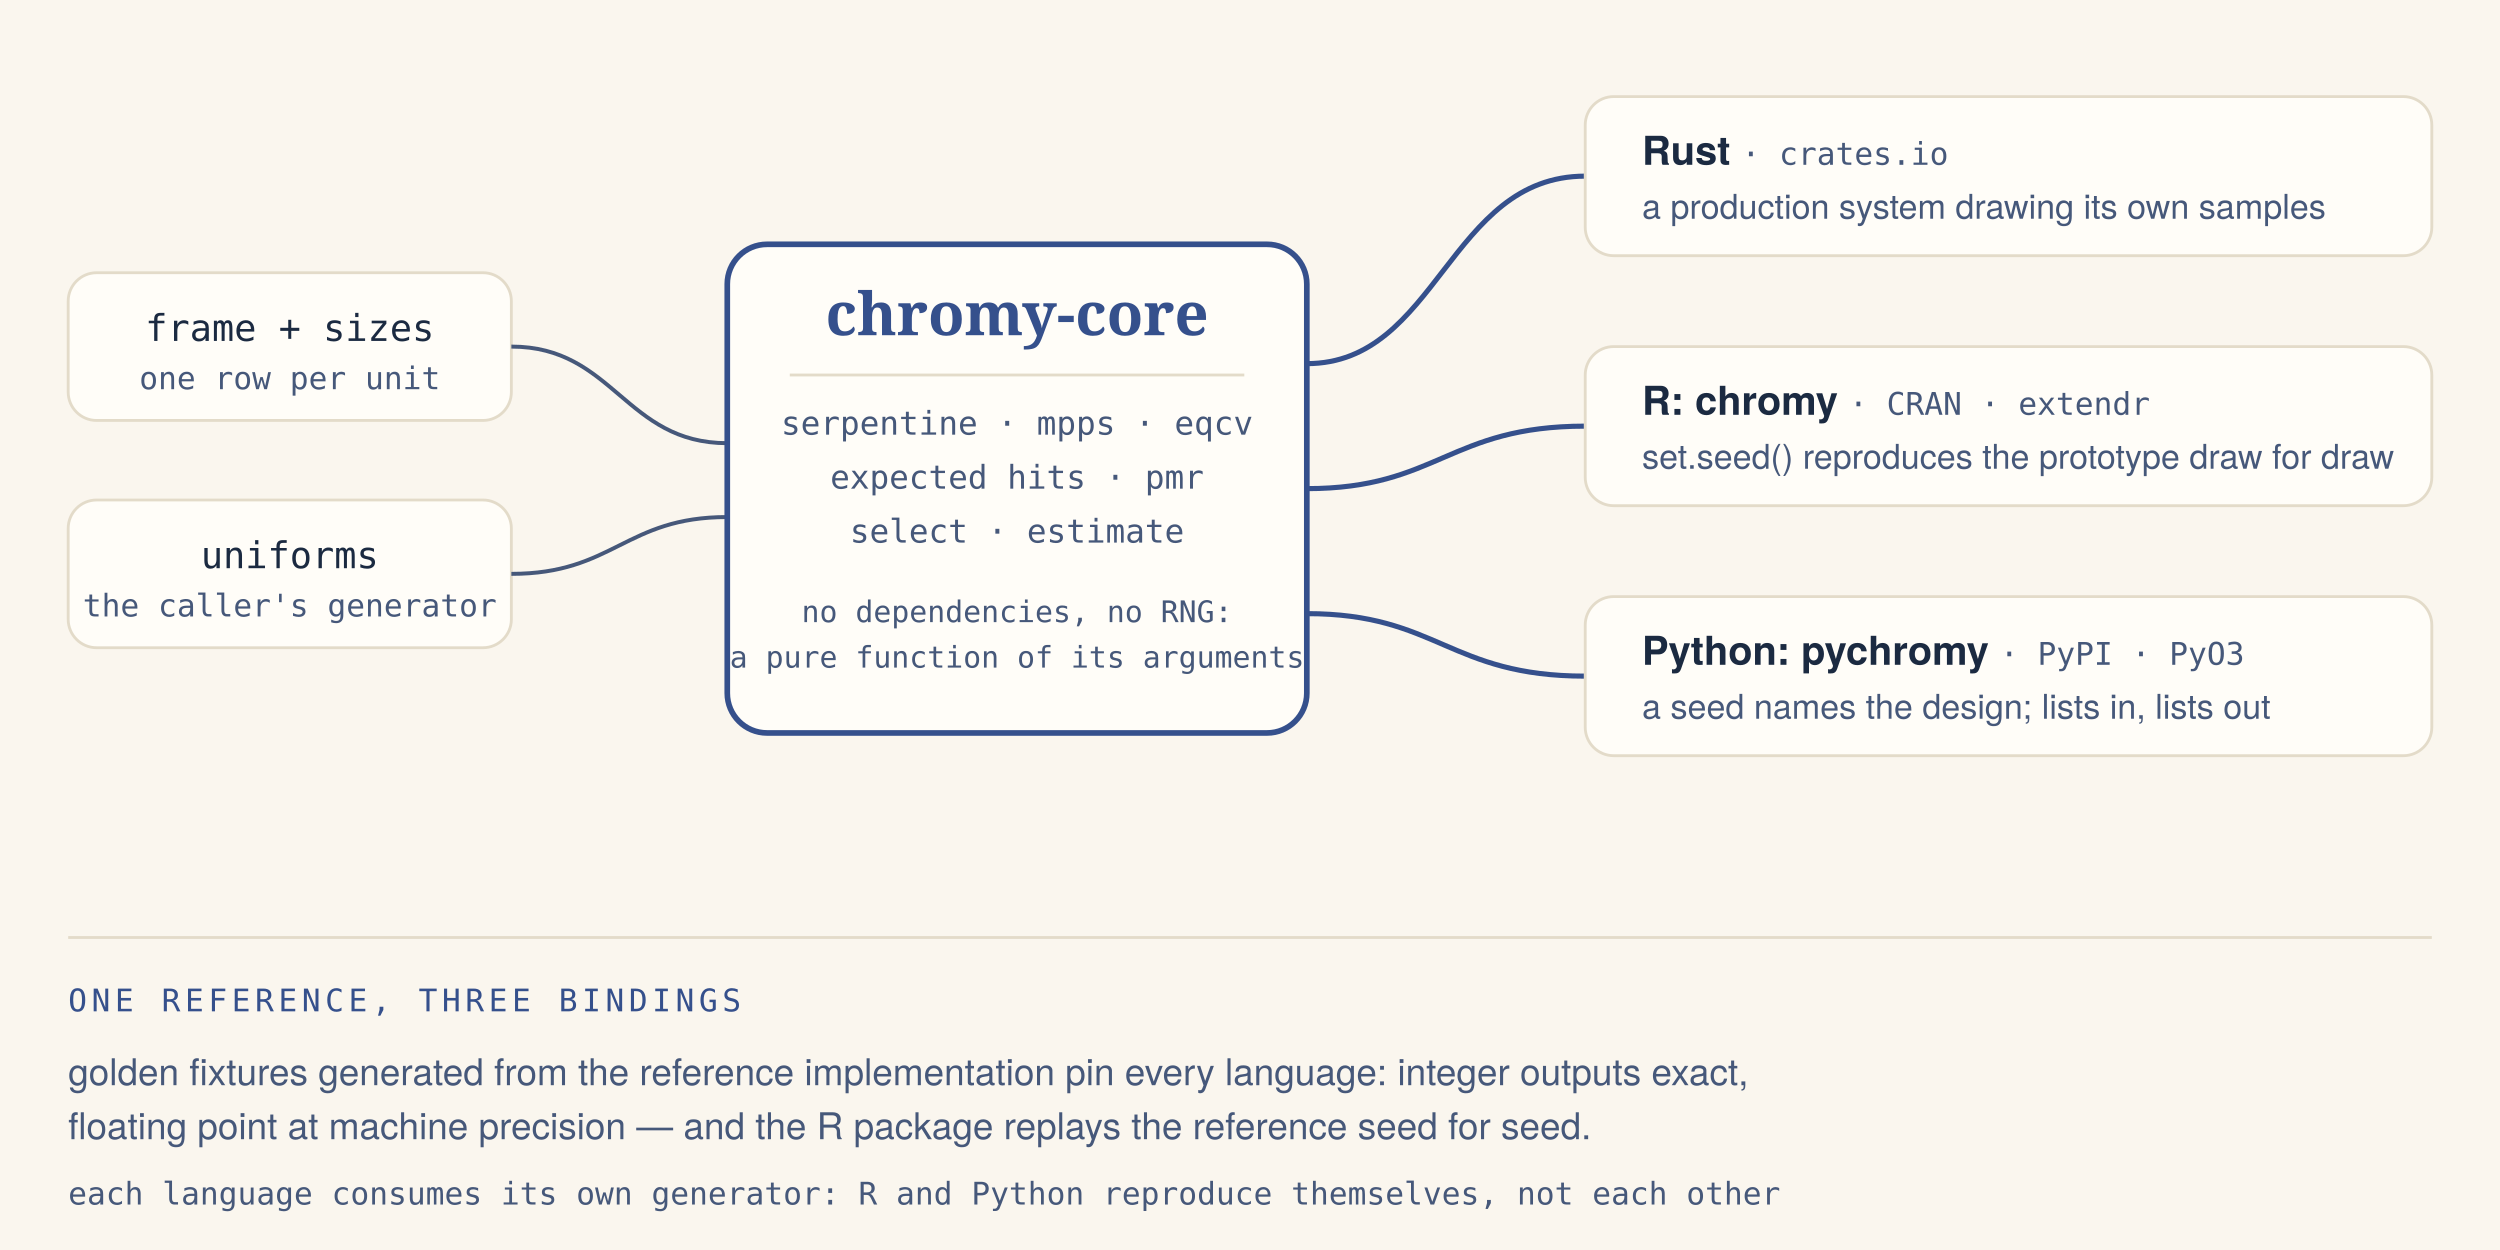
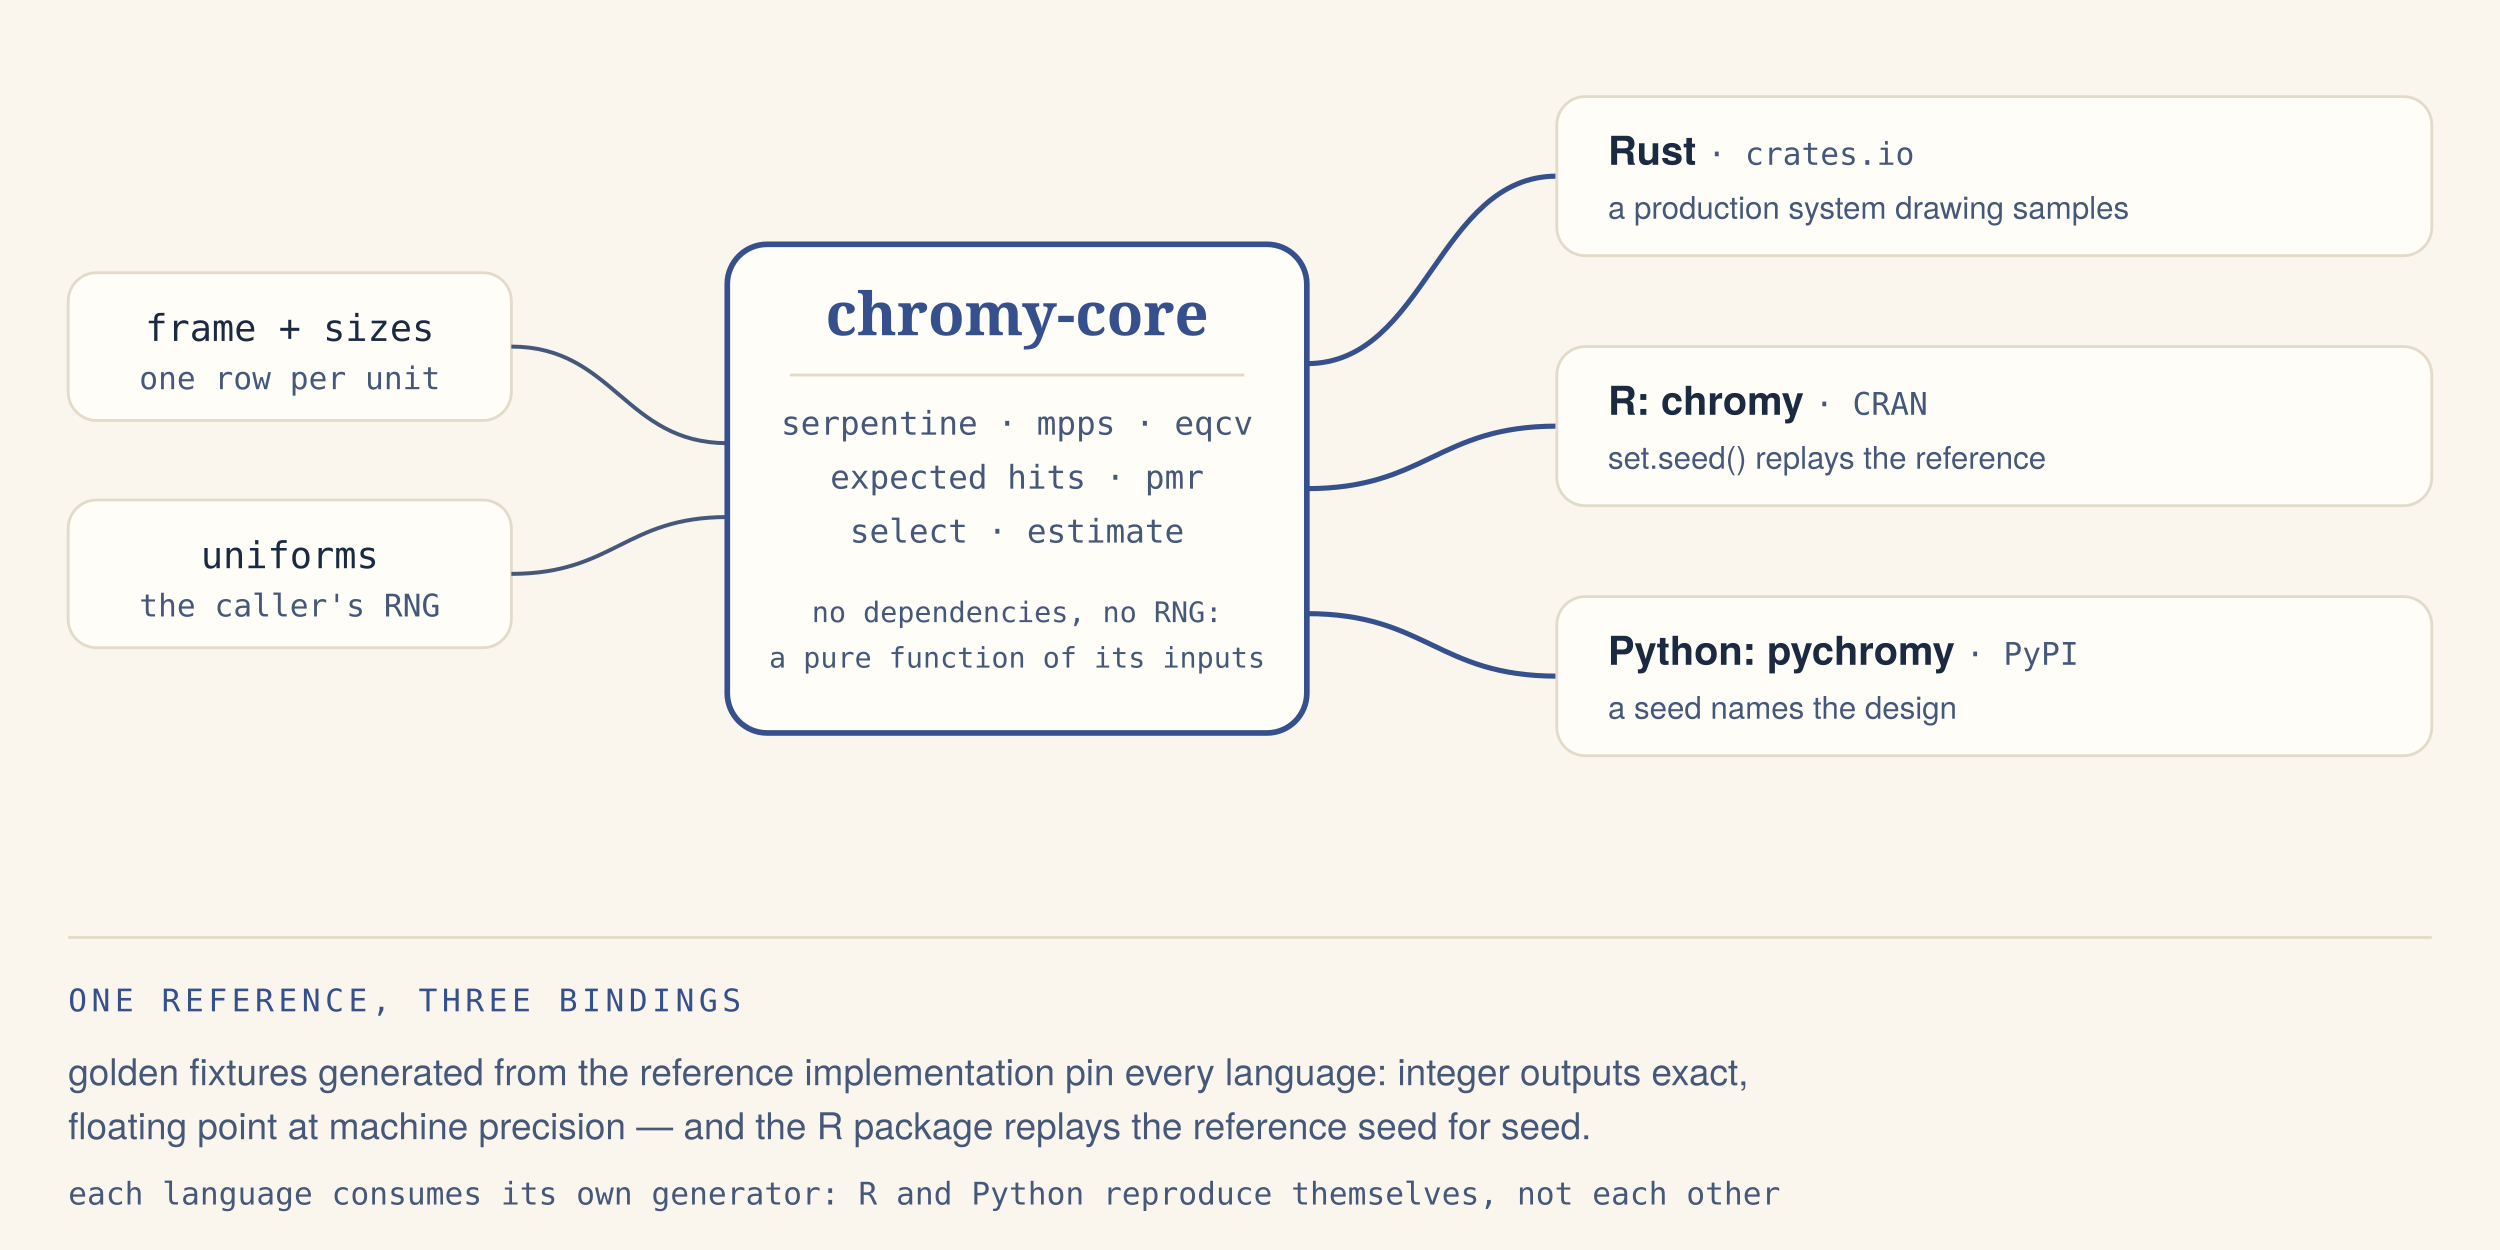
<svg xmlns="http://www.w3.org/2000/svg" viewBox="0 0 880 440" width="880" height="440" role="img" aria-labelledby="t d">
  <style>
    .bg { fill: #faf6ee; }
    .card { fill: #fffdf8; stroke: #e3dbc9; }
    .core { fill: #fffdf8; stroke: #35508C; stroke-width: 2; }
    .t { font-family: "IBM Plex Sans", "Helvetica Neue", sans-serif; fill: #1b2a41; }
    .m { font-family: "IBM Plex Mono", ui-monospace, monospace; }
    .display { font-family: Fraunces, Georgia, serif; font-weight: 600; }
    .muted { fill: #46587a; }
    .accent { fill: #35508C; }
    .rule { stroke: #e3dbc9; }
    .flow { stroke: #46587a; fill: none; stroke-width: 1.4; }
    .flow-accent { stroke: #35508C; fill: none; stroke-width: 1.8; }

    @media (prefers-color-scheme: dark) {
      .bg { fill: #10141d; }
      .card { fill: #161c28; stroke: #2a3347; }
      .core { fill: #161c28; stroke: #8fa7dd; }
      .t { fill: #e6ecf5; }
      .muted { fill: #9fadc4; }
      .accent { fill: #8fa7dd; }
      .rule { stroke: #2a3347; }
      .flow { stroke: #9fadc4; }
      .flow-accent { stroke: #8fa7dd; }
    }
  </style>
  <rect class="bg" width="880" height="440" />
  <g class="t">
    <rect class="card" x="24" y="96" width="156" height="52" rx="10" />
    <text class="m" x="102" y="120" font-size="13" text-anchor="middle">frame + sizes</text>
    <text class="m muted" x="102" y="137" font-size="11" text-anchor="middle">one row per unit</text>
    <rect class="card" x="24" y="176" width="156" height="52" rx="10" />
    <text class="m" x="102" y="200" font-size="13" text-anchor="middle">uniforms</text>
-     <text class="m muted" x="102" y="217" font-size="11" text-anchor="middle">the caller's generator</text>
+     <text class="m muted" x="102" y="217" font-size="11" text-anchor="middle">the caller's RNG</text>
  </g>
  <path class="flow" d="M180 122 C 216 122, 220 156, 256 156" />
  <path class="flow" d="M180 202 C 216 202, 220 182, 256 182" />
  <g class="t">
    <rect class="core" x="256" y="86" width="204" height="172" rx="14" />
    <text class="display accent" x="358" y="118" font-size="21" text-anchor="middle">chromy-core</text>
    <line class="rule" x1="278" y1="132" x2="438" y2="132" />
    <text class="m muted" x="358" y="153" font-size="11.5" text-anchor="middle">serpentine · mpps · eqcv</text>
    <text class="m muted" x="358" y="172" font-size="11.5" text-anchor="middle">expected hits · pmr</text>
    <text class="m muted" x="358" y="191" font-size="11.5" text-anchor="middle">select · estimate</text>
-     <text class="m muted" x="358" y="219" font-size="10.5" text-anchor="middle">no dependencies, no RNG:</text>
-     <text class="m muted" x="358" y="235" font-size="10.5" text-anchor="middle">a pure function of its arguments</text>
+     <text class="m muted" x="358" y="219" font-size="10" text-anchor="middle">no dependencies, no RNG:</text>
+     <text class="m muted" x="358" y="235" font-size="10" text-anchor="middle">a pure function of its inputs</text>
  </g>
-   <path class="flow-accent" d="M460 128 C 506 128, 510 62, 558 62" />
-   <path class="flow-accent" d="M460 172 C 506 172, 510 150, 558 150" />
-   <path class="flow-accent" d="M460 216 C 506 216, 510 238, 558 238" />
+   <path class="flow-accent" d="M460 128 C 502 128, 506 62, 548 62" />
+   <path class="flow-accent" d="M460 172 C 502 172, 506 150, 548 150" />
+   <path class="flow-accent" d="M460 216 C 502 216, 506 238, 548 238" />
  <g class="t">
-     <rect class="card" x="558" y="34" width="298" height="56" rx="10" />
-     <text x="578" y="58" font-size="14" font-weight="600">Rust <tspan class="m muted" font-size="11" font-weight="400">· crates.io</tspan>
+     <rect class="card" x="548" y="34" width="308" height="56" rx="10" />
+     <text x="566" y="58" font-size="14" font-weight="600">Rust <tspan class="m muted" font-size="11" font-weight="400">· crates.io</tspan>
    </text>
-     <text class="muted" x="578" y="77" font-size="12">a production system drawing its own samples</text>
-     <rect class="card" x="558" y="122" width="298" height="56" rx="10" />
-     <text x="578" y="146" font-size="14" font-weight="600">R: chromy <tspan class="m muted" font-size="11" font-weight="400">· CRAN · extendr</tspan>
+     <text class="muted" x="566" y="77" font-size="11">a production system drawing samples</text>
+     <rect class="card" x="548" y="122" width="308" height="56" rx="10" />
+     <text x="566" y="146" font-size="14" font-weight="600">R: chromy <tspan class="m muted" font-size="11" font-weight="400">· CRAN</tspan>
    </text>
-     <text class="muted" x="578" y="165" font-size="12">set.seed() reproduces the prototype draw for draw</text>
-     <rect class="card" x="558" y="210" width="298" height="56" rx="10" />
-     <text x="578" y="234" font-size="14" font-weight="600">Python: pychromy <tspan class="m muted" font-size="11" font-weight="400">· PyPI · PyO3</tspan>
+     <text class="muted" x="566" y="165" font-size="11">set.seed() replays the reference</text>
+     <rect class="card" x="548" y="210" width="308" height="56" rx="10" />
+     <text x="566" y="234" font-size="14" font-weight="600">Python: pychromy <tspan class="m muted" font-size="11" font-weight="400">· PyPI</tspan>
    </text>
-     <text class="muted" x="578" y="253" font-size="12">a seed names the design; lists in, lists out</text>
+     <text class="muted" x="566" y="253" font-size="11">a seed names the design</text>
  </g>
  <line class="rule" x1="24" y1="330" x2="856" y2="330" />
  <g class="t">
    <text class="m accent" x="24" y="356" font-size="11" letter-spacing="1.6">ONE REFERENCE, THREE BINDINGS</text>
    <text class="muted" x="24" y="382" font-size="13">golden fixtures generated from the reference implementation pin every language: integer outputs exact,</text>
    <text class="muted" x="24" y="401" font-size="13">floating point at machine precision — and the R package replays the reference seed for seed.</text>
    <text class="m muted" x="24" y="424" font-size="11">each language consumes its own generator: R and Python reproduce themselves, not each other</text>
  </g>
</svg>
